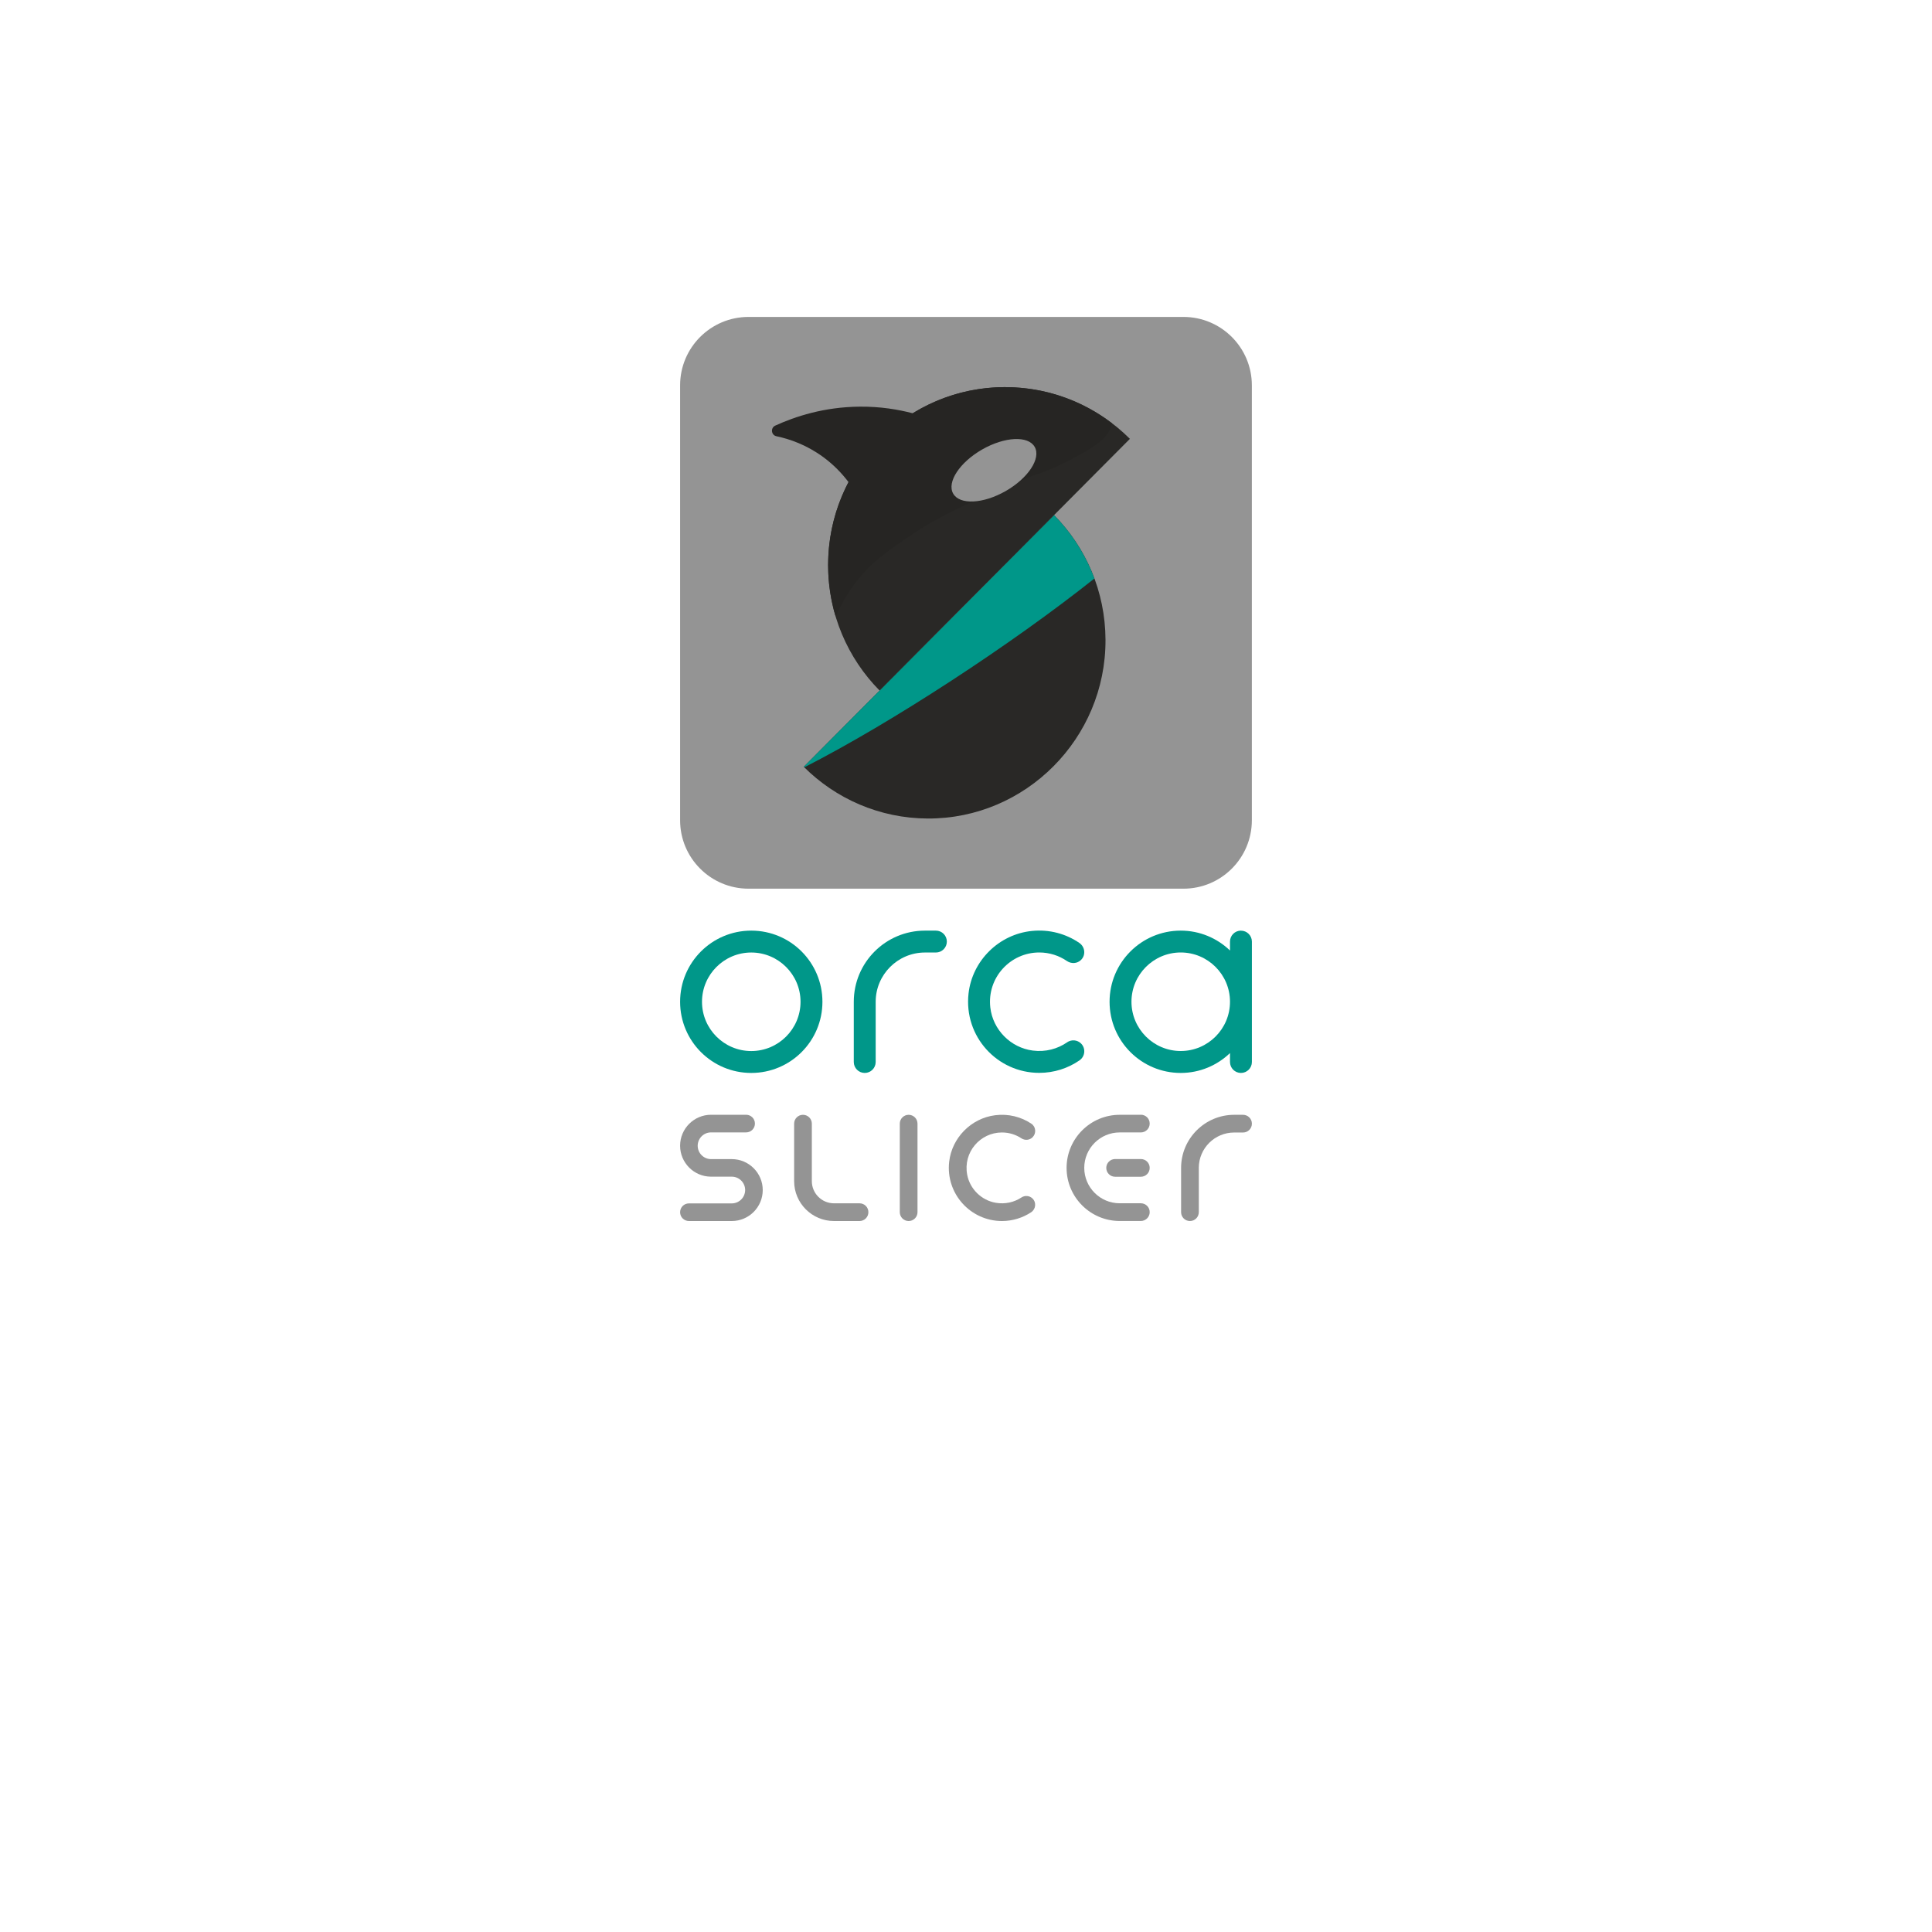
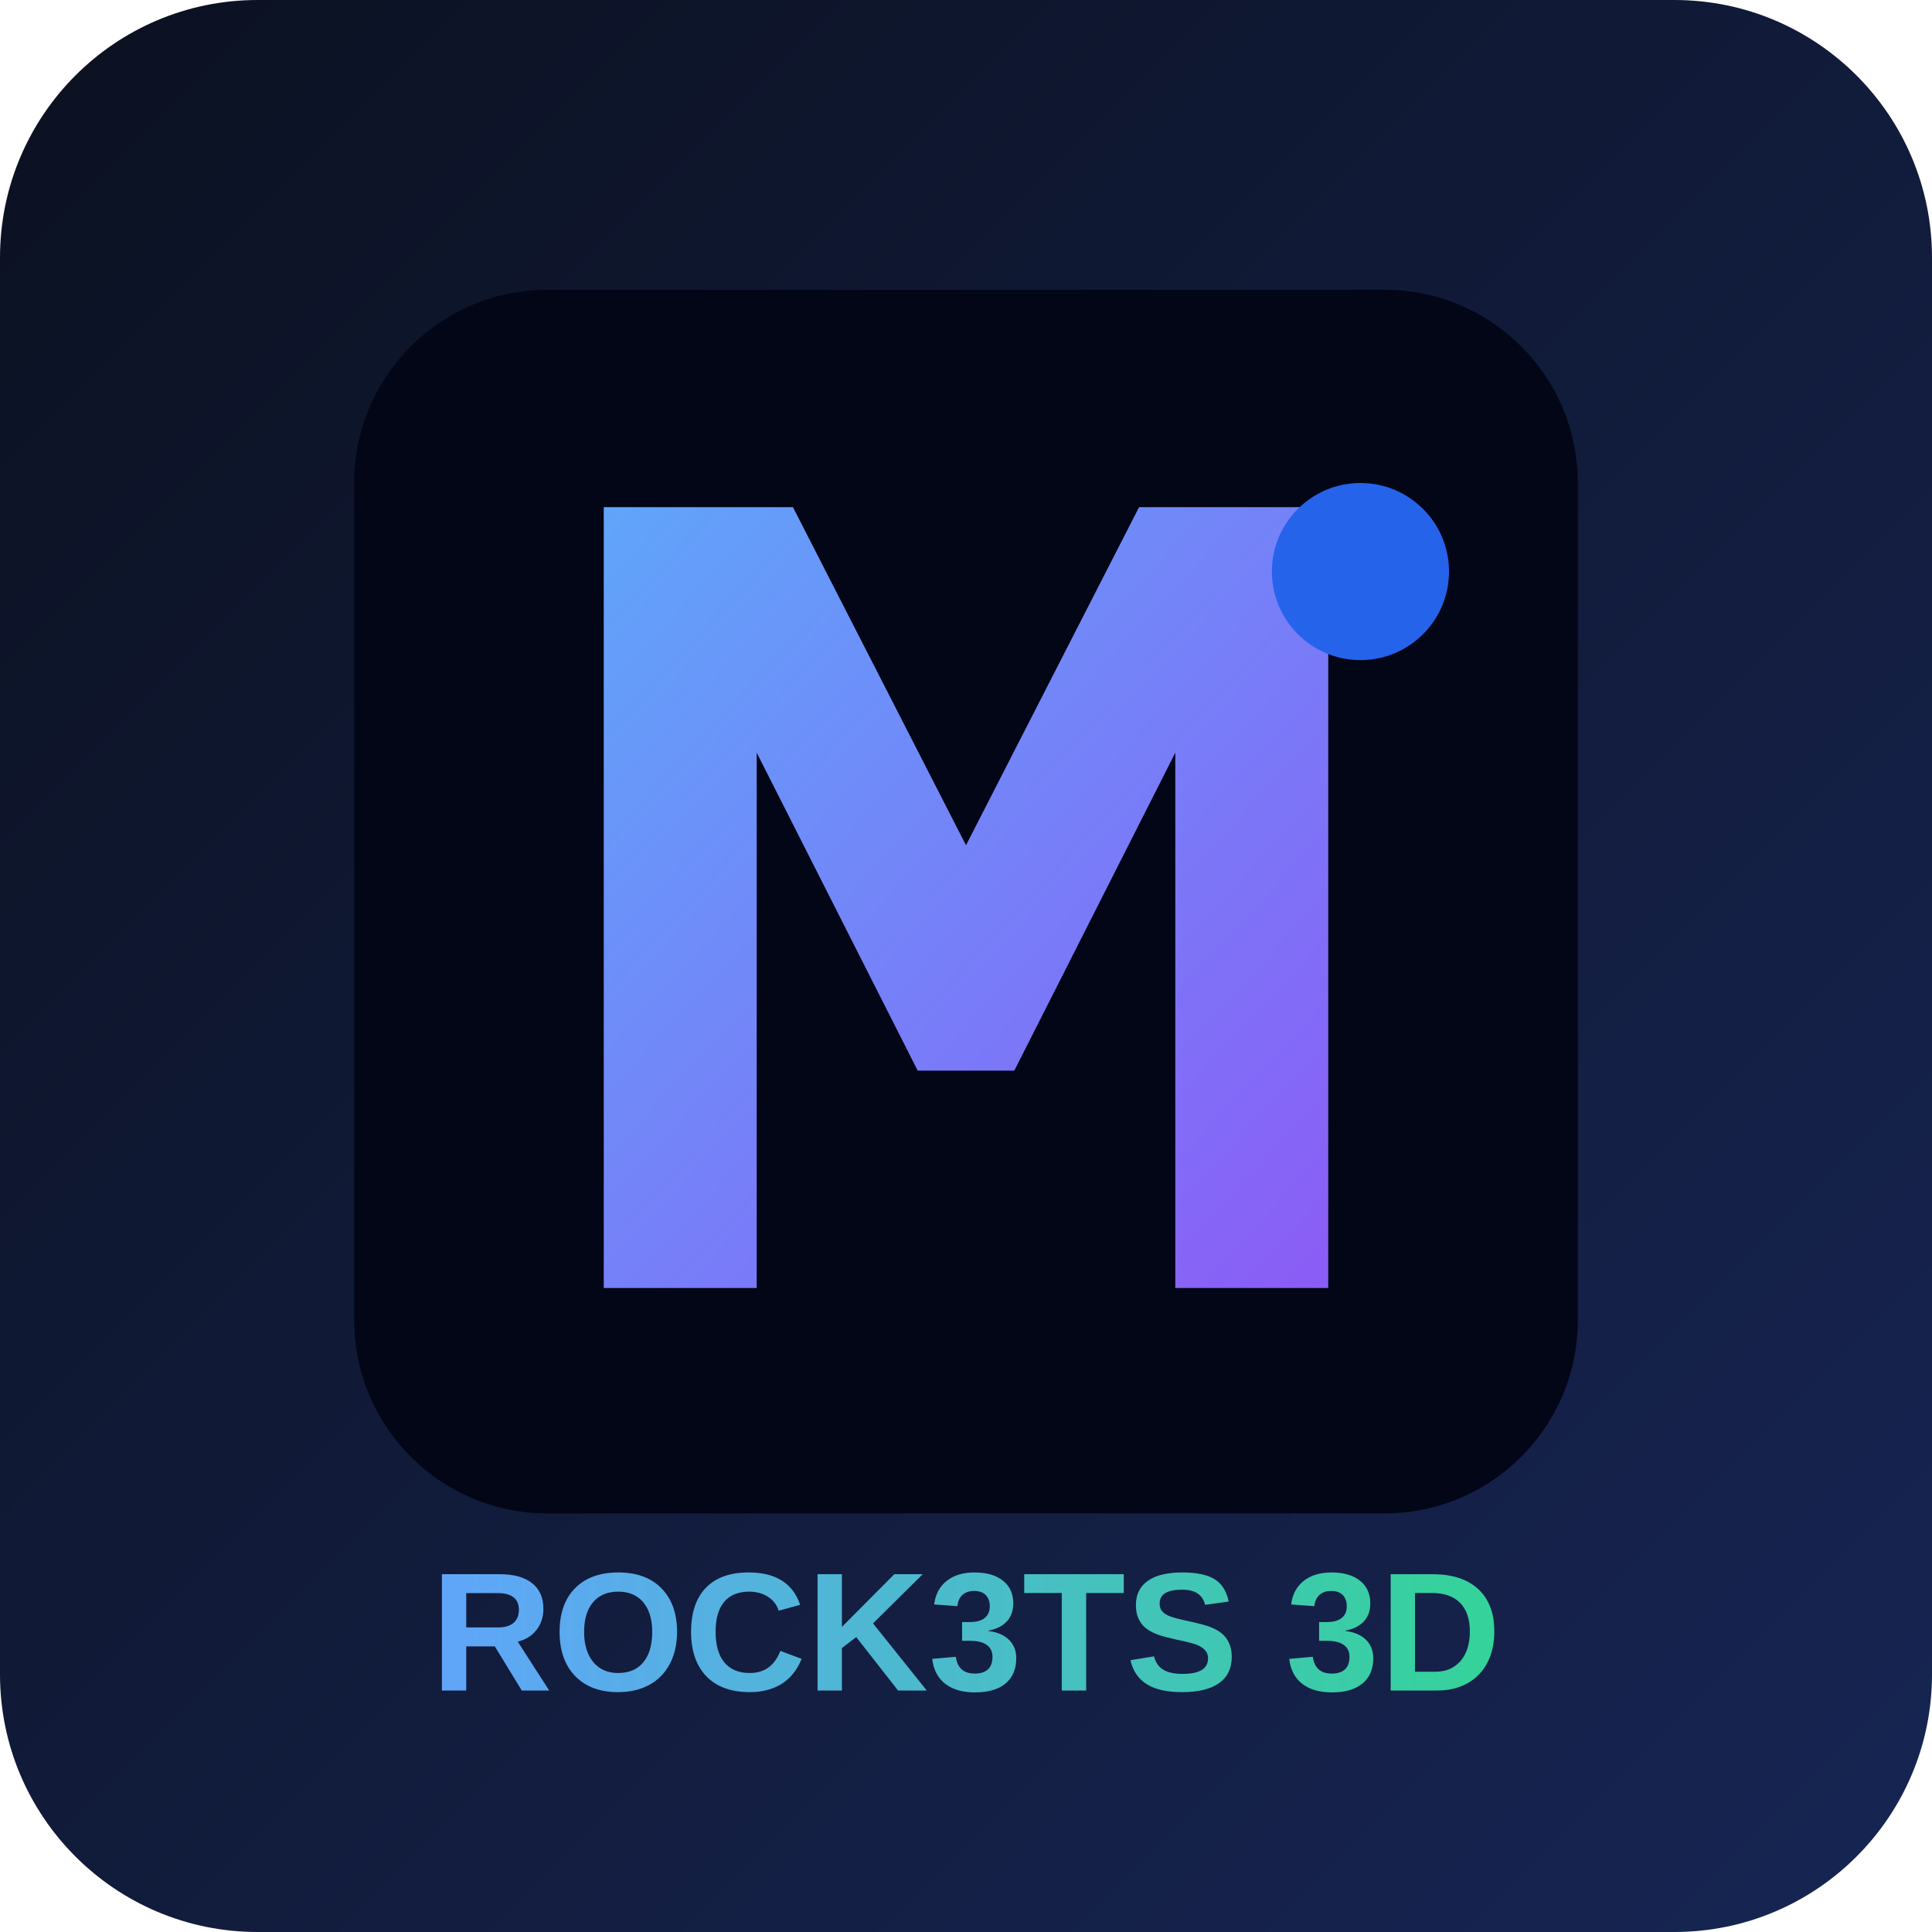
- <svg xmlns="http://www.w3.org/2000/svg" id="a" width="480" height="480" viewBox="0 0 480 480">
-   <g id="b">
-     <rect id="c" x="168.97" y="78.74" width="142.05" height="142.05" rx="17" ry="17" style="fill:#949494;" />
-   </g>
-   <path d="M225.75,276.97c-1.21,0-2.2.98-2.2,2.2v21.99c0,1.21.98,2.2,2.2,2.2s2.2-.98,2.2-2.2v-21.99c0-1.21-.98-2.2-2.2-2.2Z" style="fill:#949494;" />
-   <path d="M283.44,276.97h-5.26c-7.27,0-13.19,5.92-13.19,13.19s5.92,13.19,13.19,13.19h5.26c1.21,0,2.2-.98,2.2-2.2s-.98-2.2-2.2-2.2h-5.26c-4.85,0-8.8-3.95-8.8-8.8s3.95-8.8,8.8-8.8h5.26c1.21,0,2.2-.98,2.2-2.2s-.98-2.2-2.2-2.2Z" style="fill:#949494;" />
-   <path d="M283.44,287.96h-6.39c-1.21,0-2.2.98-2.2,2.2s.98,2.2,2.2,2.2h6.39c1.21,0,2.2-.98,2.2-2.2s-.98-2.2-2.2-2.2Z" style="fill:#949494;" />
-   <path d="M181.81,303.36h-10.65c-1.21,0-2.19-.98-2.19-2.19s.98-2.19,2.19-2.19h10.65c1.83,0,3.32-1.49,3.32-3.32s-1.49-3.32-3.32-3.32h-5.15c-4.24,0-7.69-3.45-7.69-7.69s3.45-7.69,7.69-7.69h8.71c1.21,0,2.19.98,2.19,2.19s-.98,2.19-2.19,2.19h-8.71c-1.83,0-3.32,1.49-3.32,3.32s1.49,3.32,3.32,3.32h5.15c4.24,0,7.69,3.45,7.69,7.69s-3.45,7.69-7.69,7.69Z" style="fill:#949494;" />
-   <g id="d">
-     <path id="e" d="M199.69,190.51c7.91,7.9,18.79,12.8,30.81,12.85,24.33.1,44.25-19.93,44.16-44.4-.05-12.09-4.92-23.03-12.78-30.98l-62.19,62.53Z" style="fill:#292826;" />
-   </g>
-   <g id="f">
-     <path id="g" d="M261.88,127.98l-62.19,62.53s.09.09.13.13c21.79-11.11,51.62-30.64,72.08-46.91-2.21-5.96-5.66-11.32-10.03-15.75" style="fill:#009789;" />
-   </g>
-   <g id="h">
-     <path id="i" d="M249.72,96.18c-24.29,0-43.97,19.8-43.97,44.22,0,12.16,4.88,23.17,12.78,31.16l62.19-62.53c-7.95-7.94-18.9-12.85-30.99-12.85" style="fill:#292826;" />
-   </g>
-   <g id="j">
-     <path id="k" d="M249.72,96.18c-8.41,0-16.27,2.38-22.95,6.5-3.58-.94-8.02-1.69-13.12-1.65-8.89.06-16.12,2.46-21.04,4.71-1.22.56-1.02,2.37.29,2.64,3.23.68,7.49,2.12,11.7,5.23,2.66,1.96,4.68,4.14,6.21,6.17-3.23,6.16-5.07,13.17-5.07,20.62,0,4.44.65,8.73,1.87,12.78,1.86-4.12,3.81-6.88,4.44-7.74,4.04-5.55,8.31-8.44,14.62-12.7,4.65-3.14,11.1-6.83,29.65-14.45,0,0,5.8-1.63,13.58-6.26,3.1-1.84,5.46-3.58,6.21-6.31.05-.19.1-.38.14-.57-7.38-5.62-16.57-8.96-26.53-8.96" style="fill:#262523;" />
-   </g>
-   <g id="l">
-     <path id="m" d="M257.07,111.04c1.61,2.85-1.62,7.76-7.21,10.96-5.6,3.2-11.44,3.48-13.05.63-1.61-2.85,1.62-7.76,7.21-10.96,5.6-3.2,11.44-3.48,13.05-.63" style="fill:#949494;" />
-   </g>
-   <path d="M253.77,297.51c-1.78,1.17-4,1.72-6.36,1.32-3.57-.6-6.46-3.44-7.12-7-1.03-5.58,3.24-10.47,8.64-10.47,1.78,0,3.44.53,4.83,1.45.88.58,2.04.48,2.78-.26h0c.97-.97.84-2.6-.29-3.36-2.53-1.7-5.68-2.54-9.04-2.11-5.94.76-10.71,5.6-11.39,11.55-.9,7.96,5.33,14.73,13.11,14.73,2.67,0,5.15-.8,7.23-2.16,1.18-.78,1.38-2.42.38-3.42h0c-.74-.74-1.9-.85-2.77-.27Z" style="fill:#949494;" />
-   <path d="M213.55,298.96h-6.35c-3.03,0-5.5-2.47-5.5-5.5v-14.29c0-1.21-.98-2.2-2.2-2.2s-2.2.98-2.2,2.2v14.29c0,5.46,4.44,9.9,9.9,9.9h6.35c1.21,0,2.2-.98,2.2-2.2s-.98-2.2-2.2-2.2Z" style="fill:#949494;" />
-   <path d="M308.83,281.37h-2.2c-4.82,0-8.75,3.9-8.79,8.72v11.07c0,1.21-.98,2.2-2.2,2.2s-2.2-.98-2.2-2.2v-11.07c.04-7.24,5.94-13.12,13.19-13.12h2.2c1.21,0,2.2.98,2.2,2.2s-.98,2.2-2.2,2.2Z" style="fill:#949494;" />
-   <path d="M186.65,236.65c6.75,0,12.24,5.49,12.24,12.24s-5.49,12.24-12.24,12.24-12.24-5.49-12.24-12.24,5.49-12.24,12.24-12.24M186.65,231.21c-9.76,0-17.68,7.91-17.68,17.68s7.91,17.68,17.68,17.68,17.68-7.91,17.68-17.68-7.91-17.68-17.68-17.68h0Z" style="fill:#009789;" />
-   <path d="M308.31,231.21c-1.5,0-2.72,1.22-2.72,2.72v2.22c-3.18-3.05-7.48-4.94-12.24-4.94-9.76,0-17.68,7.91-17.68,17.68s7.91,17.68,17.68,17.68c4.75,0,9.06-1.89,12.24-4.94v2.22c0,1.5,1.22,2.72,2.72,2.72s2.72-1.22,2.72-2.72v-29.91c0-1.5-1.22-2.72-2.72-2.72ZM293.35,261.12c-6.75,0-12.24-5.49-12.24-12.24s5.49-12.24,12.24-12.24,12.24,5.49,12.24,12.24-5.49,12.24-12.24,12.24Z" style="fill:#009789;" />
-   <path d="M232.52,231.21h-2.72c-9.76,0-17.68,7.91-17.68,17.68v14.96c0,1.5,1.22,2.72,2.72,2.72s2.72-1.22,2.72-2.72v-14.96c0-6.75,5.49-12.24,12.24-12.24h0s2.72,0,2.72,0c1.5,0,2.72-1.22,2.72-2.72s-1.22-2.72-2.72-2.72Z" style="fill:#009789;" />
-   <path d="M265.11,258.97c-2.37,1.63-5.34,2.45-8.51,2.04-5.51-.7-9.94-5.19-10.56-10.71-.84-7.38,4.94-13.66,12.16-13.66,2.55,0,4.91.78,6.87,2.12,1.1.75,2.57.67,3.52-.28h0c1.22-1.22.99-3.23-.43-4.21-3.29-2.25-7.39-3.42-11.77-2.98-8.19.81-14.84,7.37-15.76,15.55-1.19,10.67,7.13,19.71,17.56,19.71,3.71,0,7.15-1.14,10-3.1,1.41-.97,1.61-2.98.4-4.19h0c-.93-.93-2.39-1.05-3.48-.3Z" style="fill:#009789;" />
+ <svg xmlns="http://www.w3.org/2000/svg" width="480" height="480" viewBox="0 0 480 480">
+   <defs>
+     <linearGradient id="bg" x1="0%" y1="0%" x2="100%" y2="100%">
+       <stop offset="0%" stop-color="#0b1120" />
+       <stop offset="100%" stop-color="#172554" />
+     </linearGradient>
+     <linearGradient id="accent" x1="0%" y1="0%" x2="100%" y2="100%">
+       <stop offset="0%" stop-color="#60a5fa" />
+       <stop offset="100%" stop-color="#8b5cf6" />
+     </linearGradient>
+     <linearGradient id="wordmark" x1="0%" y1="0%" x2="100%" y2="0%">
+       <stop offset="0%" stop-color="#60a5fa" />
+       <stop offset="100%" stop-color="#34d399" />
+     </linearGradient>
+   </defs>
+   <rect width="480" height="480" rx="64" fill="url(#bg)" />
+   <rect x="88" y="72" width="304" height="304" rx="48" fill="#020617" />
+   <path d="M150 320V126h47l43 84 43-84h47v194h-38V187l-40 79h-24l-40-79v133z" fill="url(#accent)" />
+   <circle cx="338" cy="142" r="22" fill="#2563eb" />
+   <text x="240" y="420" text-anchor="middle" font-family="Segoe UI, Arial, sans-serif" font-size="42" font-weight="800" fill="url(#wordmark)">ROCK3TS 3D</text>
</svg>
